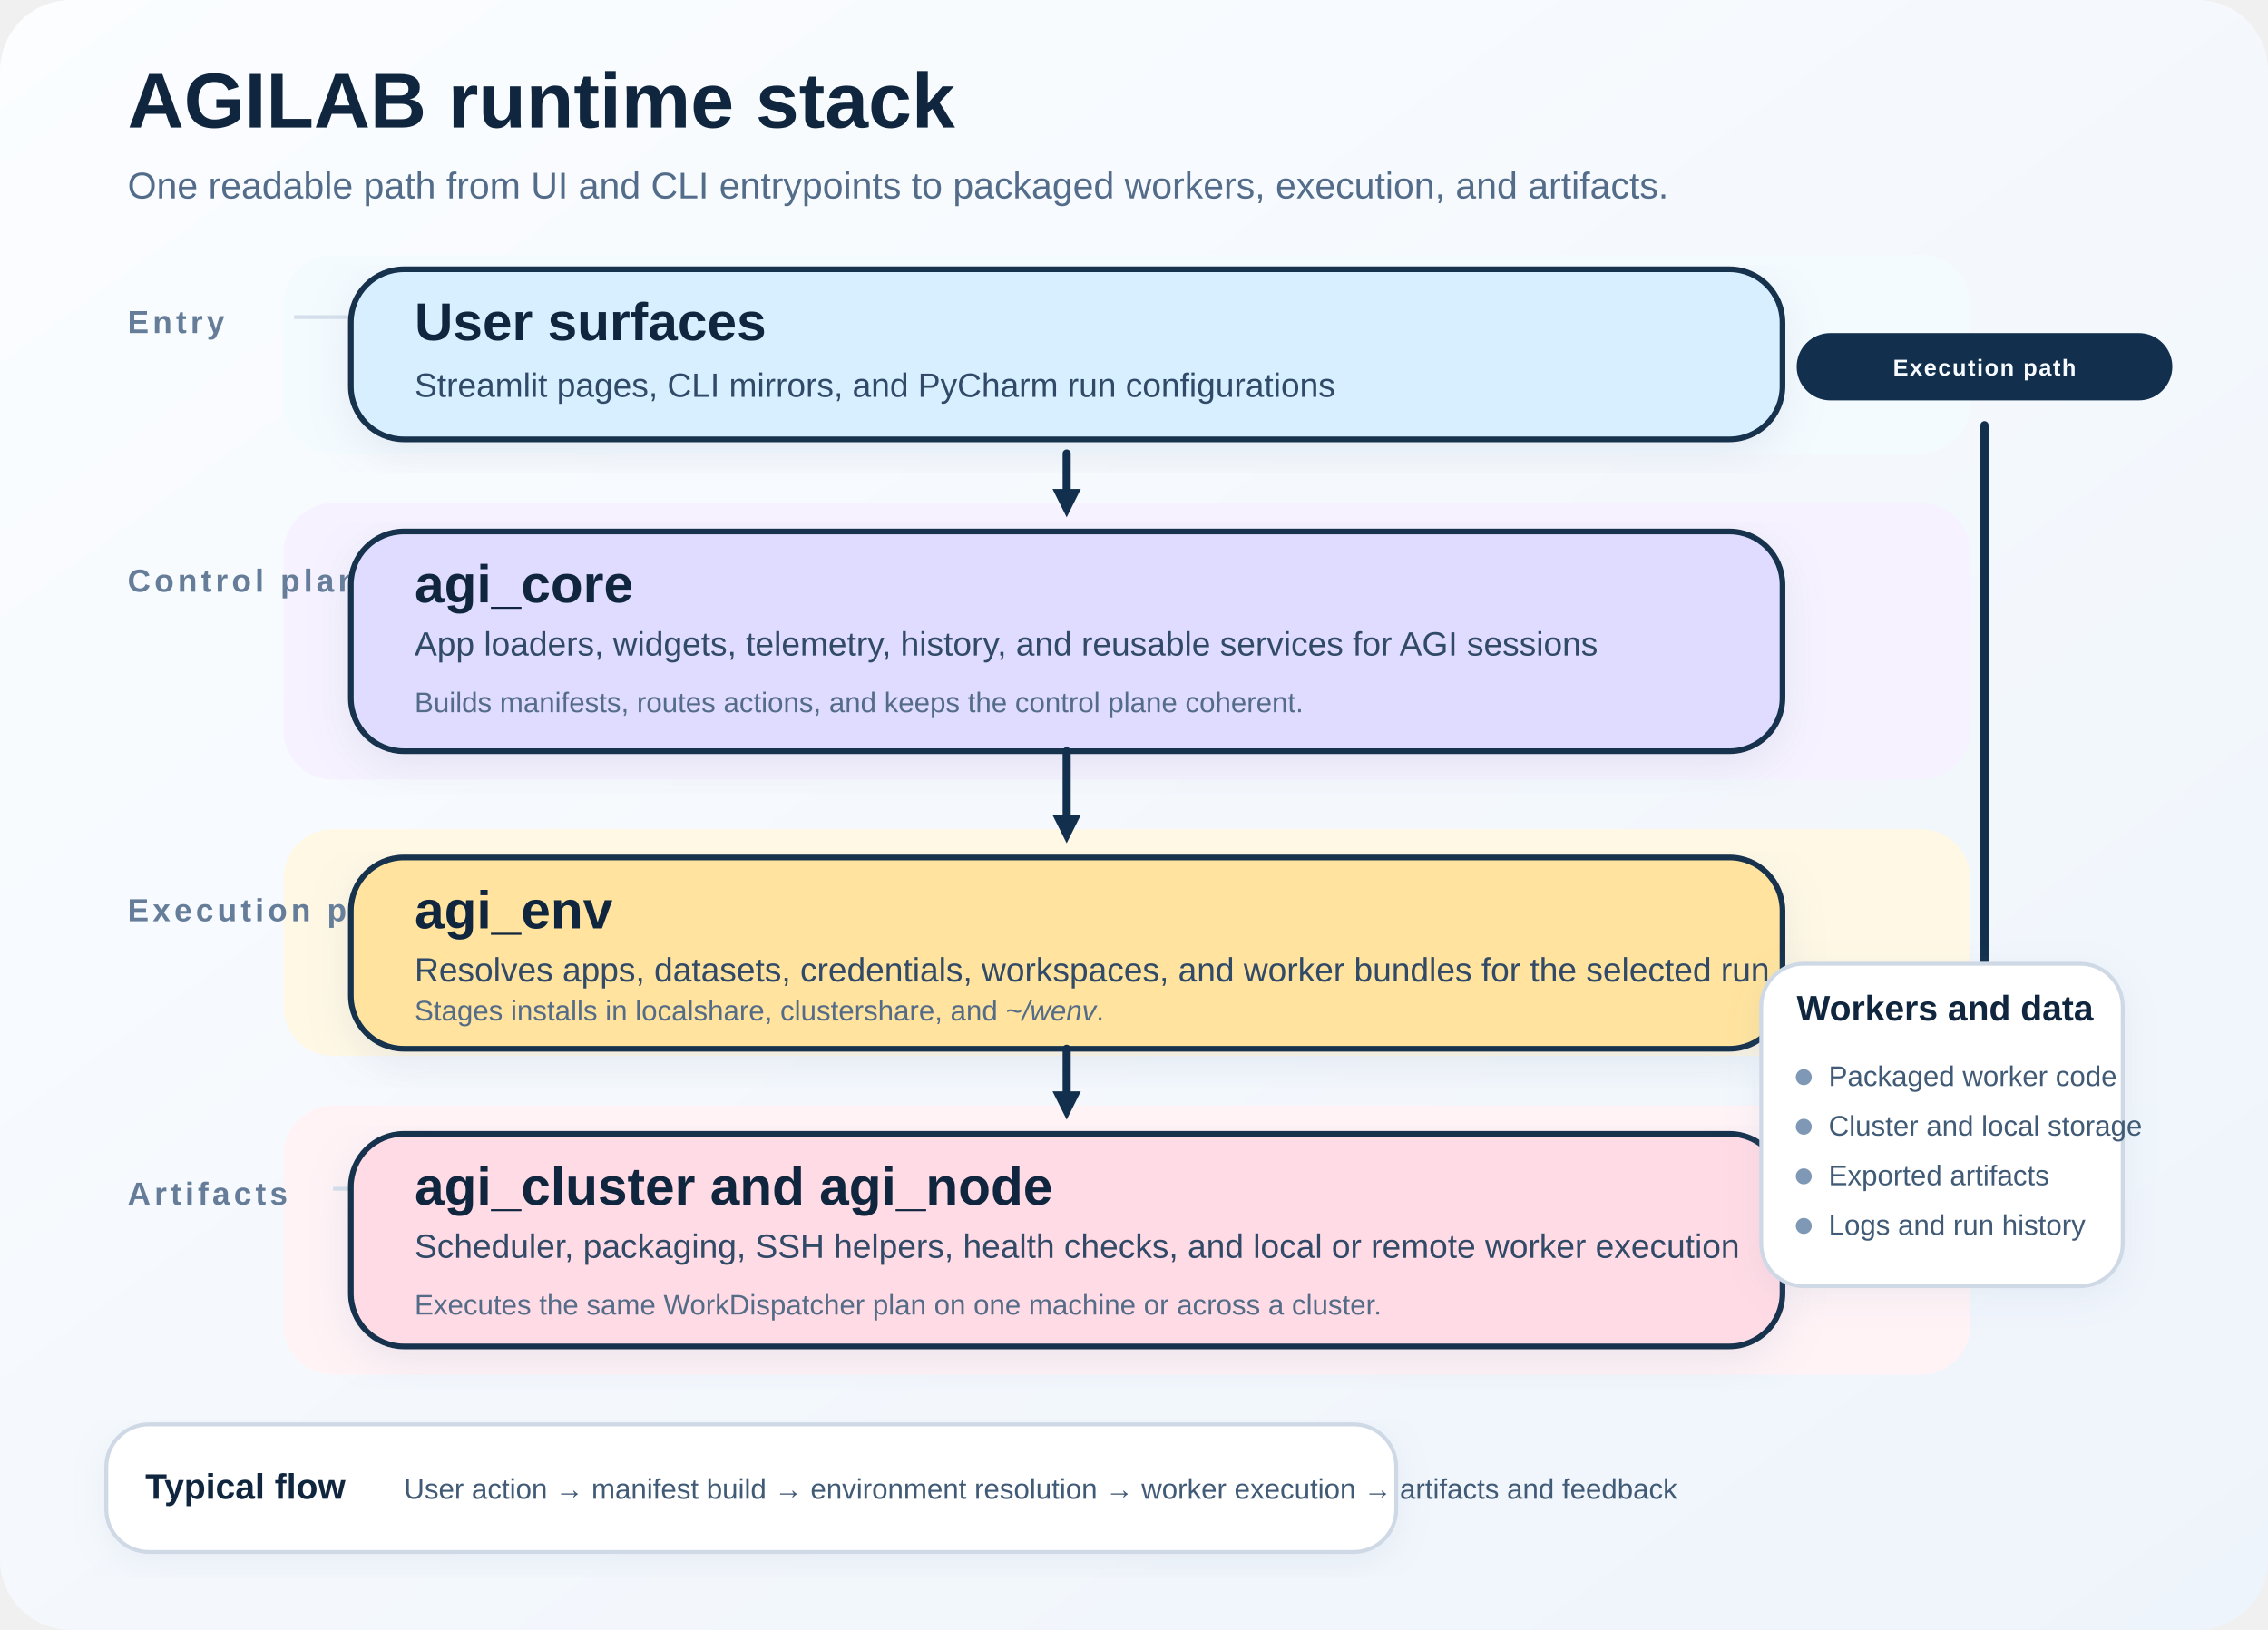
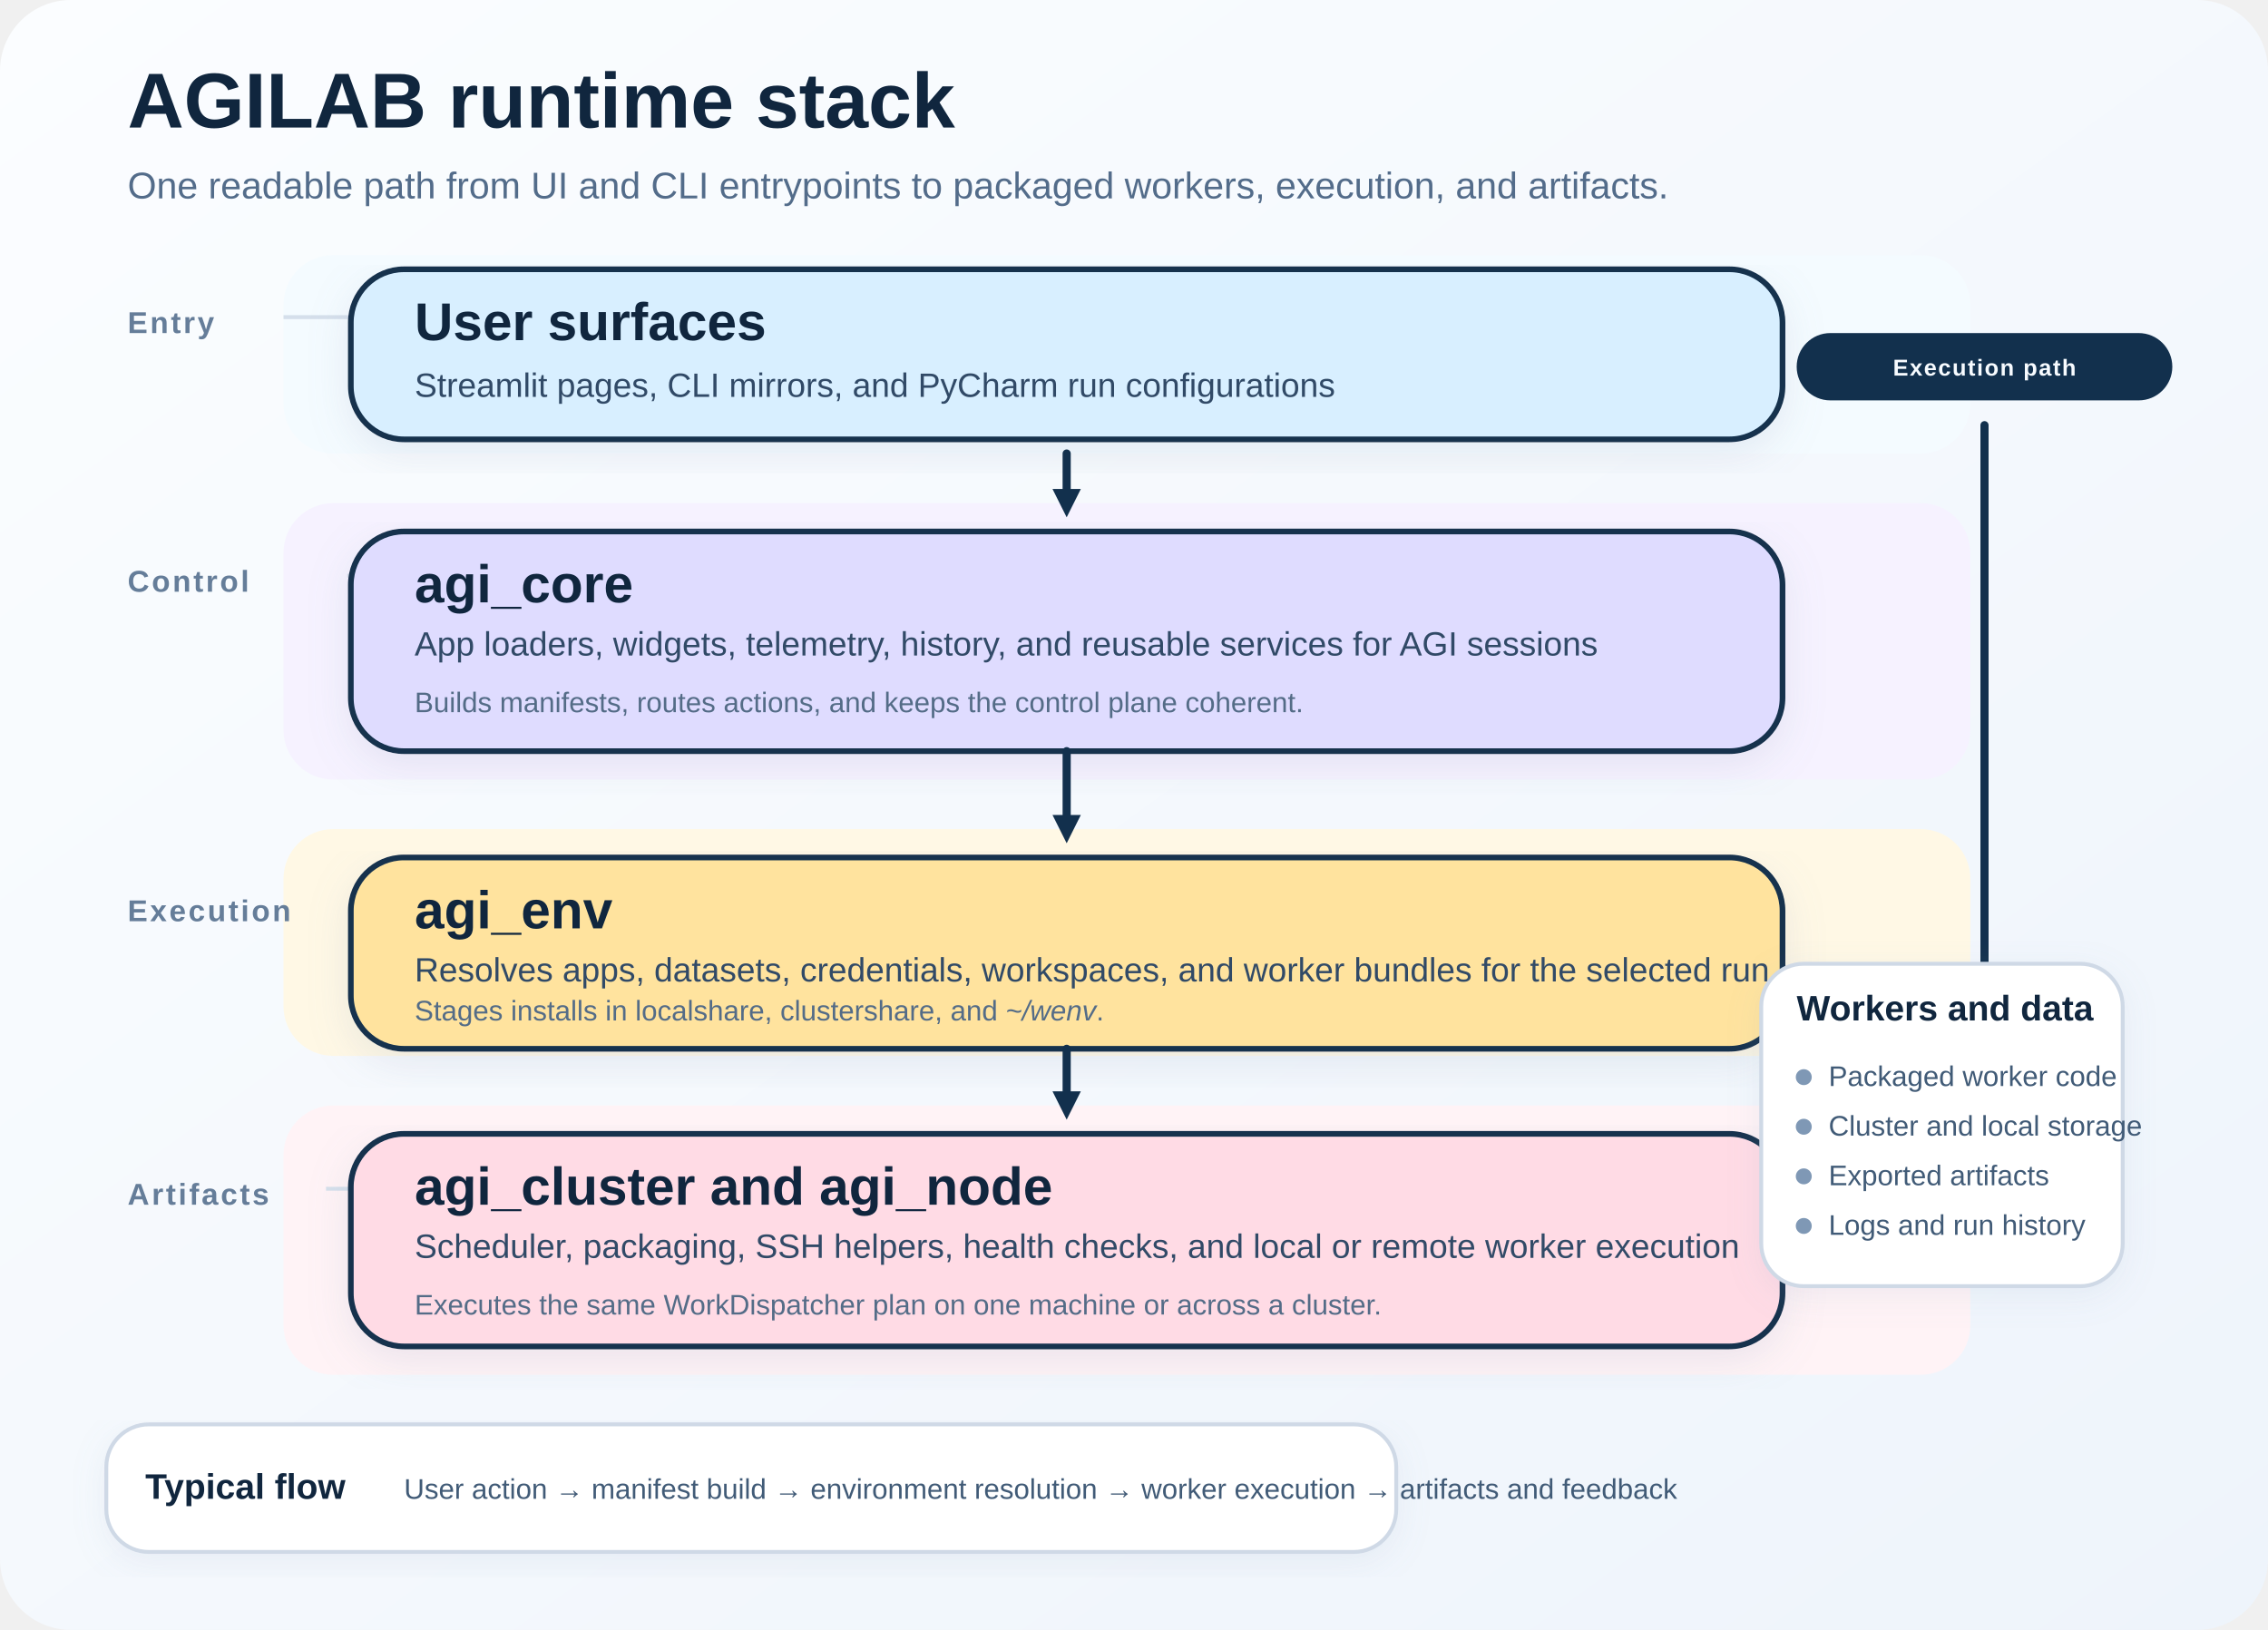
<svg xmlns="http://www.w3.org/2000/svg" width="1280" height="920" viewBox="0 0 1280 920" role="img" aria-labelledby="title desc">
  <defs>
    <style>
      text {
        font-family: Arial, Helvetica, sans-serif;
        fill: #10263e;
      }
      .title {
        font-size: 44px;
        font-weight: 700;
      }
      .subtitle {
        font-size: 21px;
        fill: #536c8a;
      }
      .lane-label {
-         font-size: 18px;
+         font-size: 17px;
        font-weight: 700;
-         letter-spacing: 0.12em;
+         letter-spacing: 0.08em;
        text-transform: uppercase;
        fill: #657d99;
      }
      .lane-rule {
        stroke: #d5dfeb;
        stroke-width: 2.2;
      }
      .box {
        stroke: #12304d;
        stroke-width: 3.2;
        rx: 30;
        ry: 30;
        filter: url(#shadow);
      }
      .box-title {
        font-size: 30px;
        font-weight: 700;
      }
      .box-body {
        font-size: 19px;
        fill: #314a67;
      }
      .box-note {
        font-size: 16px;
        fill: #546c87;
      }
      .callout {
        stroke: #cfd9e6;
        stroke-width: 2.2;
        rx: 24;
        ry: 24;
        filter: url(#shadow-soft);
      }
      .callout-title {
        font-size: 20px;
        font-weight: 700;
      }
      .callout-body {
        font-size: 16px;
        fill: #415b77;
      }
      .arrow {
        stroke: #12304d;
        stroke-width: 4.6;
        stroke-linecap: round;
      }
      .arrow-soft {
        stroke: #7d92ae;
        stroke-width: 3.4;
        stroke-linecap: round;
      }
      .arrow-head {
        fill: #12304d;
      }
      .arrow-head-soft {
        fill: #7d92ae;
      }
      .badge {
        fill: #12304d;
      }
      .badge-text {
        font-size: 13px;
        font-weight: 700;
        fill: #f7fbff;
        letter-spacing: 0.06em;
        text-transform: uppercase;
      }
      .bullet {
        fill: #7f98b5;
      }
    </style>
    <linearGradient id="bg" x1="0%" y1="0%" x2="100%" y2="100%">
      <stop offset="0%" stop-color="#fbfdff" />
      <stop offset="100%" stop-color="#eef4fb" />
    </linearGradient>
    <filter id="shadow" x="-10%" y="-10%" width="130%" height="130%">
      <feDropShadow dx="0" dy="7" stdDeviation="11" flood-color="#90a5c1" flood-opacity="0.18" />
    </filter>
    <filter id="shadow-soft" x="-10%" y="-10%" width="130%" height="130%">
      <feDropShadow dx="0" dy="5" stdDeviation="9" flood-color="#90a5c1" flood-opacity="0.13" />
    </filter>
  </defs>
  <rect width="1280" height="920" fill="url(#bg)" rx="40" ry="40" />
  <g transform="translate(72,72)">
    <text class="title" x="0" y="0">AGILAB runtime stack</text>
    <text class="subtitle" x="0" y="40">One readable path from UI and CLI entrypoints to packaged workers, execution, and artifacts.</text>
  </g>
  <rect x="160" y="144" width="952" height="112" fill="#f4fbff" rx="28" ry="28" />
  <rect x="160" y="284" width="952" height="156" fill="#f6f2ff" rx="28" ry="28" />
  <rect x="160" y="468" width="952" height="128" fill="#fff8e5" rx="28" ry="28" />
  <rect x="160" y="624" width="952" height="152" fill="#fff3f6" rx="28" ry="28" />
  <g transform="translate(72,154)">
    <text class="lane-label" x="0" y="34">Entry</text>
-     <line class="lane-rule" x1="94" y1="25" x2="180" y2="25" />
-     <text class="lane-label" x="0" y="180">Control plane</text>
-     <line class="lane-rule" x1="168" y1="171" x2="212" y2="171" />
-     <text class="lane-label" x="0" y="366">Execution plane</text>
-     <line class="lane-rule" x1="198" y1="357" x2="238" y2="357" />
+     <line class="lane-rule" x1="88" y1="25" x2="180" y2="25" />
+     <text class="lane-label" x="0" y="180">Control</text>
+     <line class="lane-rule" x1="124" y1="171" x2="212" y2="171" />
+     <text class="lane-label" x="0" y="366">Execution</text>
+     <line class="lane-rule" x1="148" y1="357" x2="238" y2="357" />
    <text class="lane-label" x="0" y="526">Artifacts</text>
-     <line class="lane-rule" x1="116" y1="517" x2="180" y2="517" />
+     <line class="lane-rule" x1="112" y1="517" x2="180" y2="517" />
  </g>
  <g transform="translate(198,152)">
    <rect class="box" width="808" height="96" fill="#d8efff" />
    <text class="box-title" x="36" y="40">User surfaces</text>
    <text class="box-body" x="36" y="72">
      <tspan x="36" dy="0">Streamlit pages, CLI mirrors, and PyCharm run configurations</tspan>
    </text>
  </g>
  <g transform="translate(198,300)">
    <rect class="box" width="808" height="124" fill="#dfdcff" />
    <text class="box-title" x="36" y="40">agi_core</text>
    <text class="box-body" x="36" y="70">
      <tspan x="36" dy="0">App loaders, widgets, telemetry, history, and reusable services for AGI sessions</tspan>
    </text>
    <text class="box-note" x="36" y="102">Builds manifests, routes actions, and keeps the control plane coherent.</text>
  </g>
  <g transform="translate(198,484)">
    <rect class="box" width="808" height="108" fill="#ffe39e" />
    <text class="box-title" x="36" y="40">agi_env</text>
    <text class="box-body" x="36" y="70">
      <tspan x="36" dy="0">Resolves apps, datasets, credentials, workspaces, and worker bundles for the selected run</tspan>
    </text>
    <text class="box-note" x="36" y="92">Stages installs in localshare, clustershare, and <tspan font-style="italic">~/wenv</tspan>.</text>
  </g>
  <g transform="translate(198,640)">
    <rect class="box" width="808" height="120" fill="#ffdbe5" />
    <text class="box-title" x="36" y="40">agi_cluster and agi_node</text>
    <text class="box-body" x="36" y="70">
      <tspan x="36" dy="0">Scheduler, packaging, SSH helpers, health checks, and local or remote worker execution</tspan>
    </text>
    <text class="box-note" x="36" y="102">Executes the same WorkDispatcher plan on one machine or across a cluster.</text>
  </g>
  <g transform="translate(1014,188)">
    <rect class="badge" width="212" height="38" rx="19" ry="19" />
    <text class="badge-text" x="106" y="24" text-anchor="middle">Execution path</text>
    <line class="arrow" x1="106" y1="52" x2="106" y2="386" />
    <polygon class="arrow-head" points="98,386 114,386 106,402" />
  </g>
  <g transform="translate(994,544)">
    <rect class="callout" width="204" height="182" fill="#ffffff" />
    <text class="callout-title" x="20" y="32">Workers and data</text>
    <circle class="bullet" cx="24" cy="64" r="4.5" />
    <text class="callout-body" x="38" y="69">Packaged worker code</text>
    <circle class="bullet" cx="24" cy="92" r="4.5" />
    <text class="callout-body" x="38" y="97">Cluster and local storage</text>
    <circle class="bullet" cx="24" cy="120" r="4.5" />
    <text class="callout-body" x="38" y="125">Exported artifacts</text>
    <circle class="bullet" cx="24" cy="148" r="4.5" />
    <text class="callout-body" x="38" y="153">Logs and run history</text>
  </g>
  <g transform="translate(60,804)">
    <rect class="callout" width="728" height="72" fill="#ffffff" />
    <text class="callout-title" x="22" y="42">Typical flow</text>
    <text class="callout-body" x="168" y="42">User action → manifest build → environment resolution → worker execution → artifacts and feedback</text>
  </g>
  <line class="arrow" x1="602" y1="256" x2="602" y2="276" />
  <polygon class="arrow-head" points="594,276 610,276 602,292" />
  <line class="arrow" x1="602" y1="424" x2="602" y2="460" />
  <polygon class="arrow-head" points="594,460 610,460 602,476" />
  <line class="arrow" x1="602" y1="592" x2="602" y2="616" />
  <polygon class="arrow-head" points="594,616 610,616 602,632" />
</svg>
